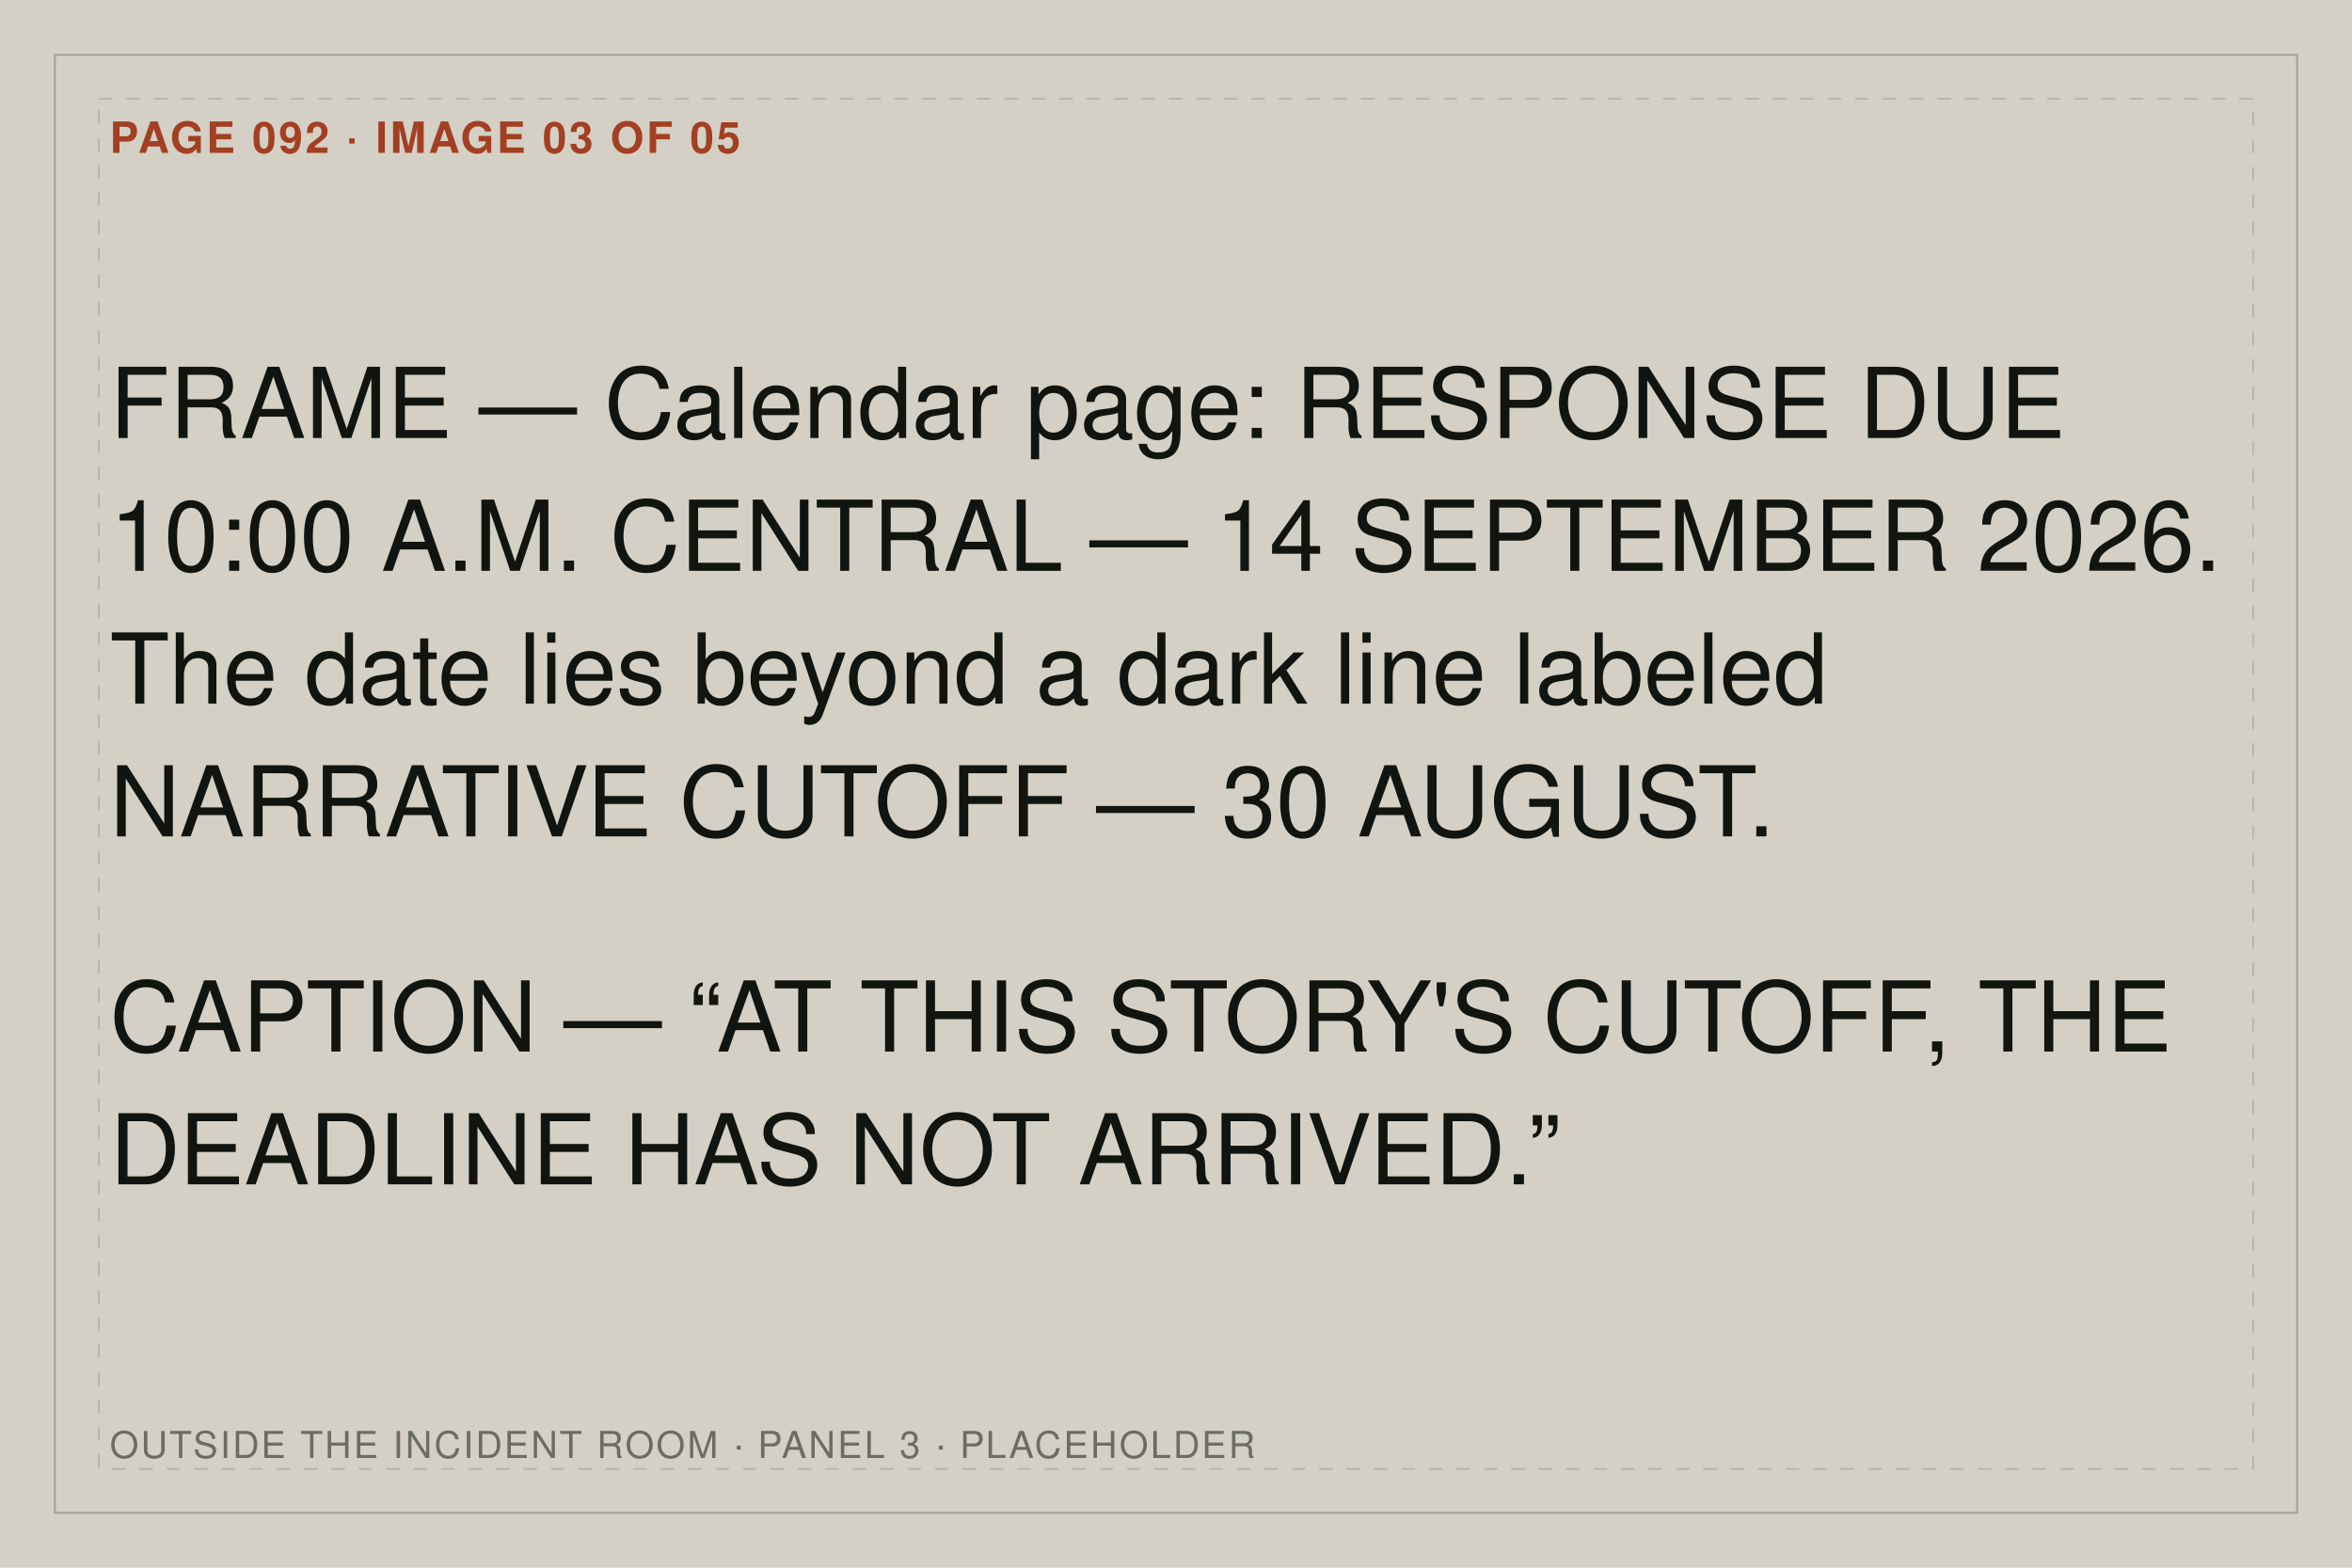
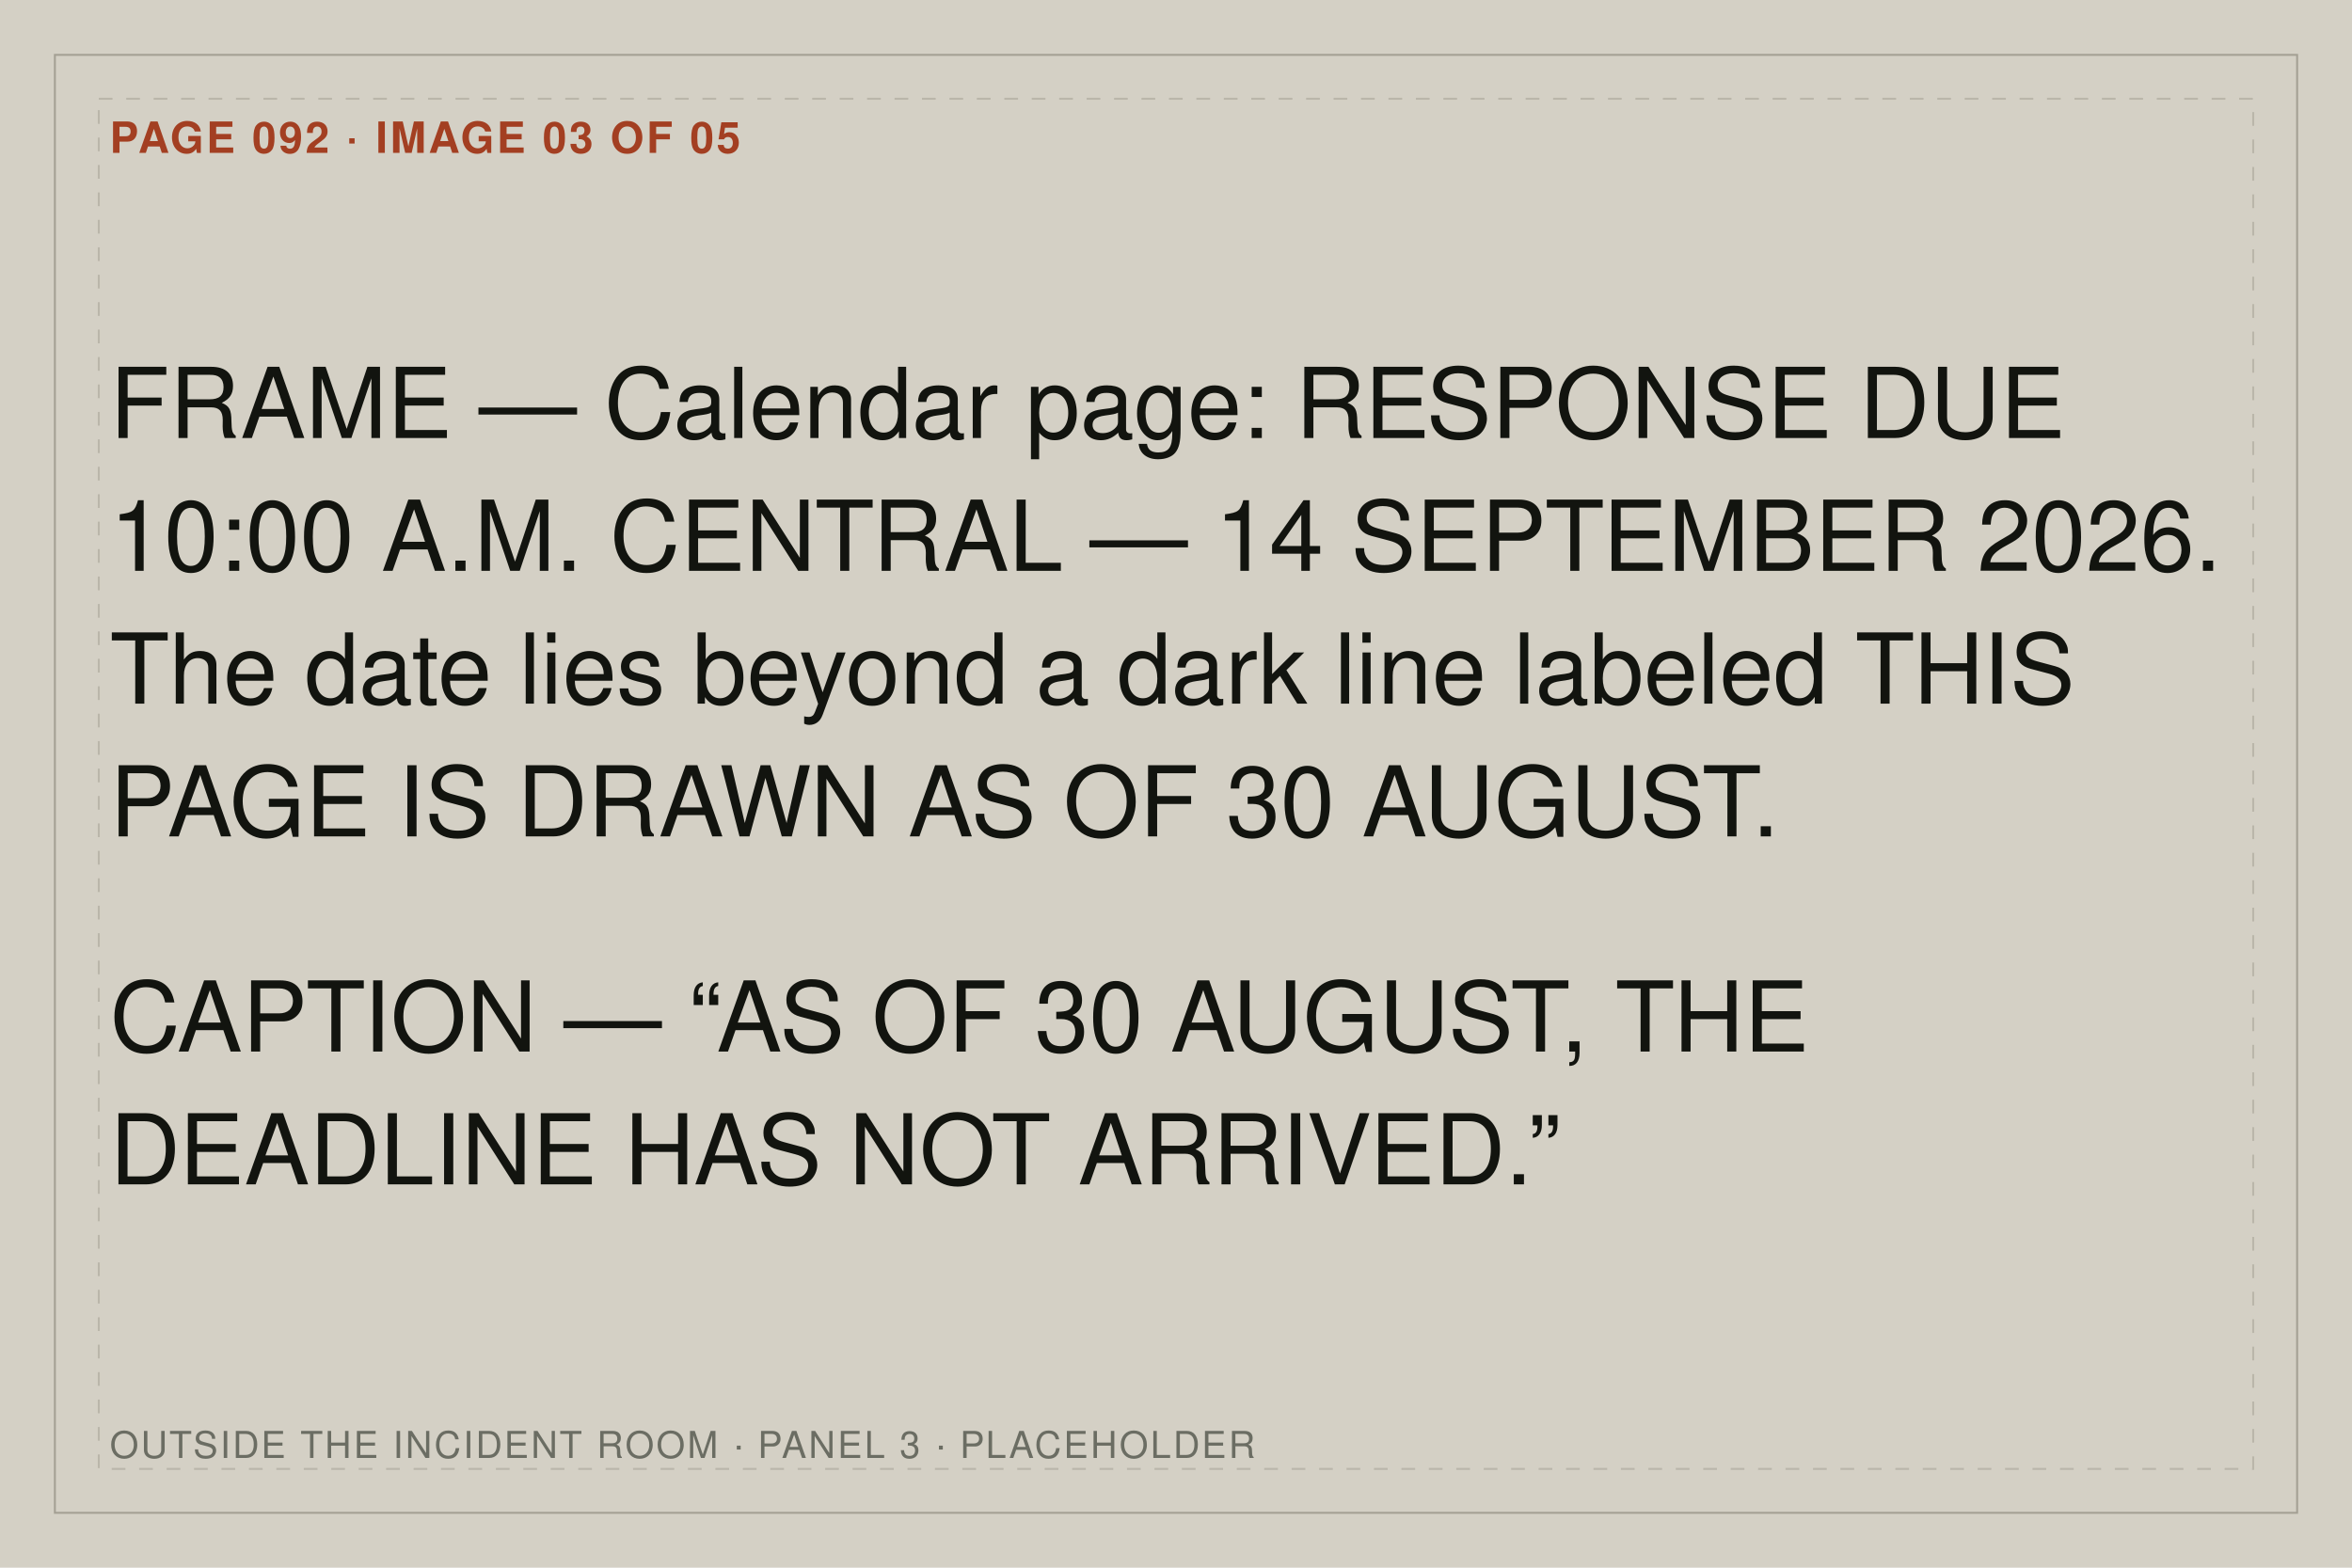
<svg xmlns="http://www.w3.org/2000/svg" width="1200" height="800" viewBox="0 0 1200 800" role="img" aria-labelledby="title">
  <rect width="1200" height="800" fill="#d4d0c5" />
  <rect x="28" y="28" width="1144" height="744" fill="none" stroke="#a4a094" stroke-width="1" />
  <rect x="50.4" y="50.4" width="1099.2" height="699.2" fill="none" stroke="#a4a094" stroke-width="1" stroke-dasharray="7 7" opacity="0.55" />
  <g font-family="Helvetica, Arial, 'Liberation Sans', 'Nimbus Sans', sans-serif">
    <text x="56" y="78" font-size="22" font-weight="700" letter-spacing="1.32" fill="#a33f22">PAGE 092 · IMAGE 03 OF 05</text>
    <text font-size="49.83" fill="#12140f" text-anchor="start" xml:space="preserve">
      <tspan x="56" y="223.51">FRAME — Calendar page: RESPONSE DUE</tspan>
      <tspan x="56" y="291.28">10:00 A.M. CENTRAL — 14 SEPTEMBER 2026.</tspan>
-       <tspan x="56" y="359.06">The date lies beyond a dark line labeled</tspan>
-       <tspan x="56" y="426.83">NARRATIVE CUTOFF — 30 AUGUST.</tspan>
-       <tspan x="56" y="536.62">CAPTION — “AT THIS STORY'S CUTOFF, THE</tspan>
+       <tspan x="56" y="359.06">The date lies beyond a dark line labeled THIS</tspan>
+       <tspan x="56" y="426.83">PAGE IS DRAWN AS OF 30 AUGUST.</tspan>
+       <tspan x="56" y="536.62">CAPTION — “AS OF 30 AUGUST, THE</tspan>
      <tspan x="56" y="604.4">DEADLINE HAS NOT ARRIVED.”</tspan>
    </text>
    <text x="56" y="744" font-size="18.92" letter-spacing="1.1" fill="#6b6d63">OUTSIDE THE INCIDENT ROOM · PANEL 3 · PLACEHOLDER</text>
  </g>
</svg>
